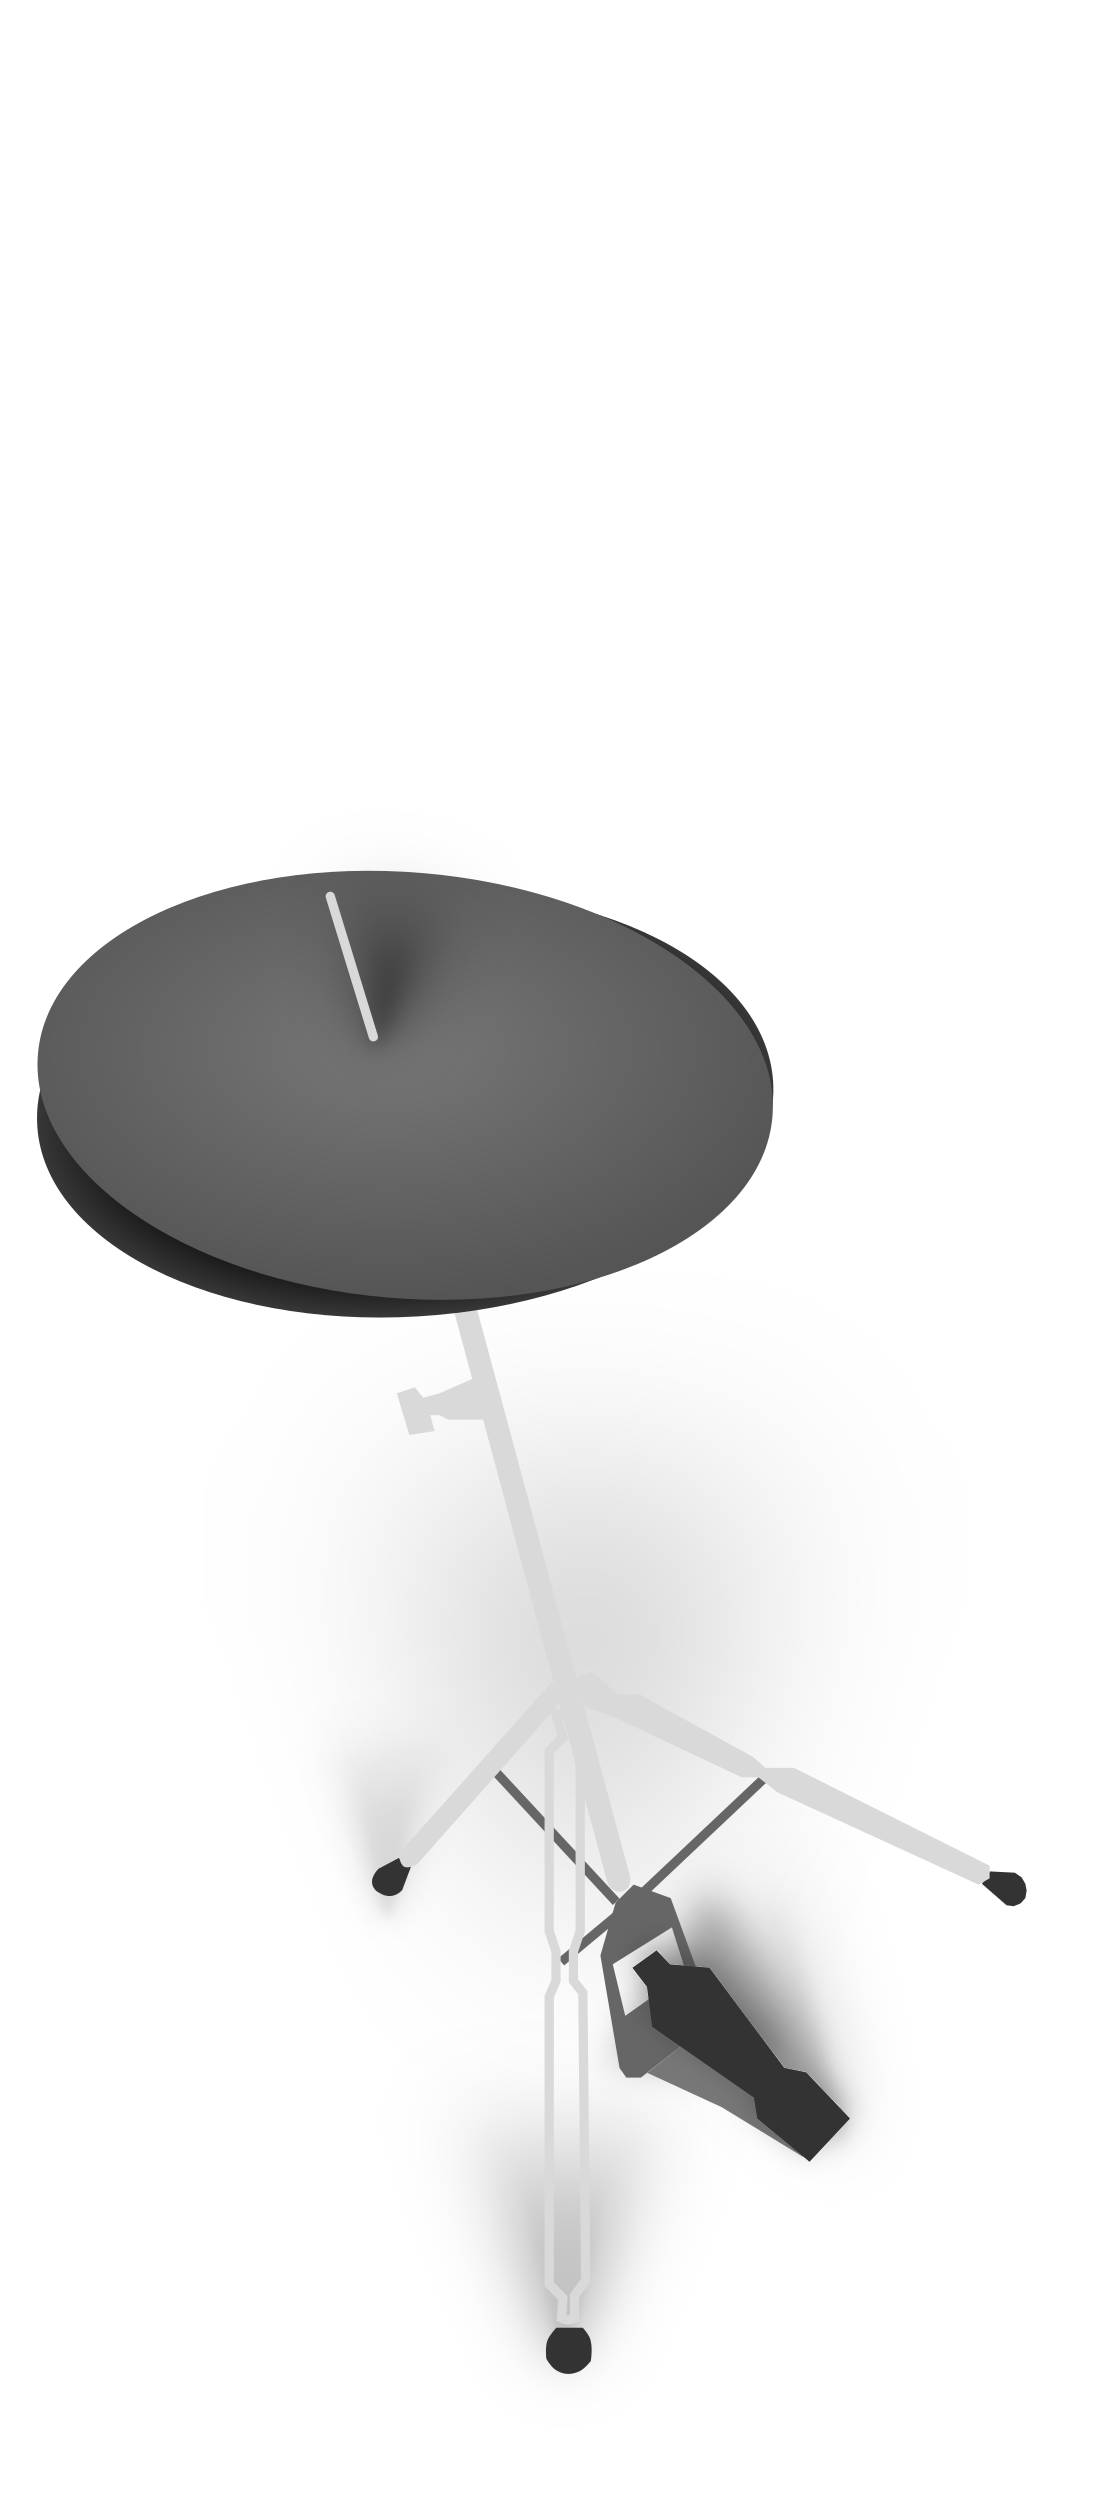
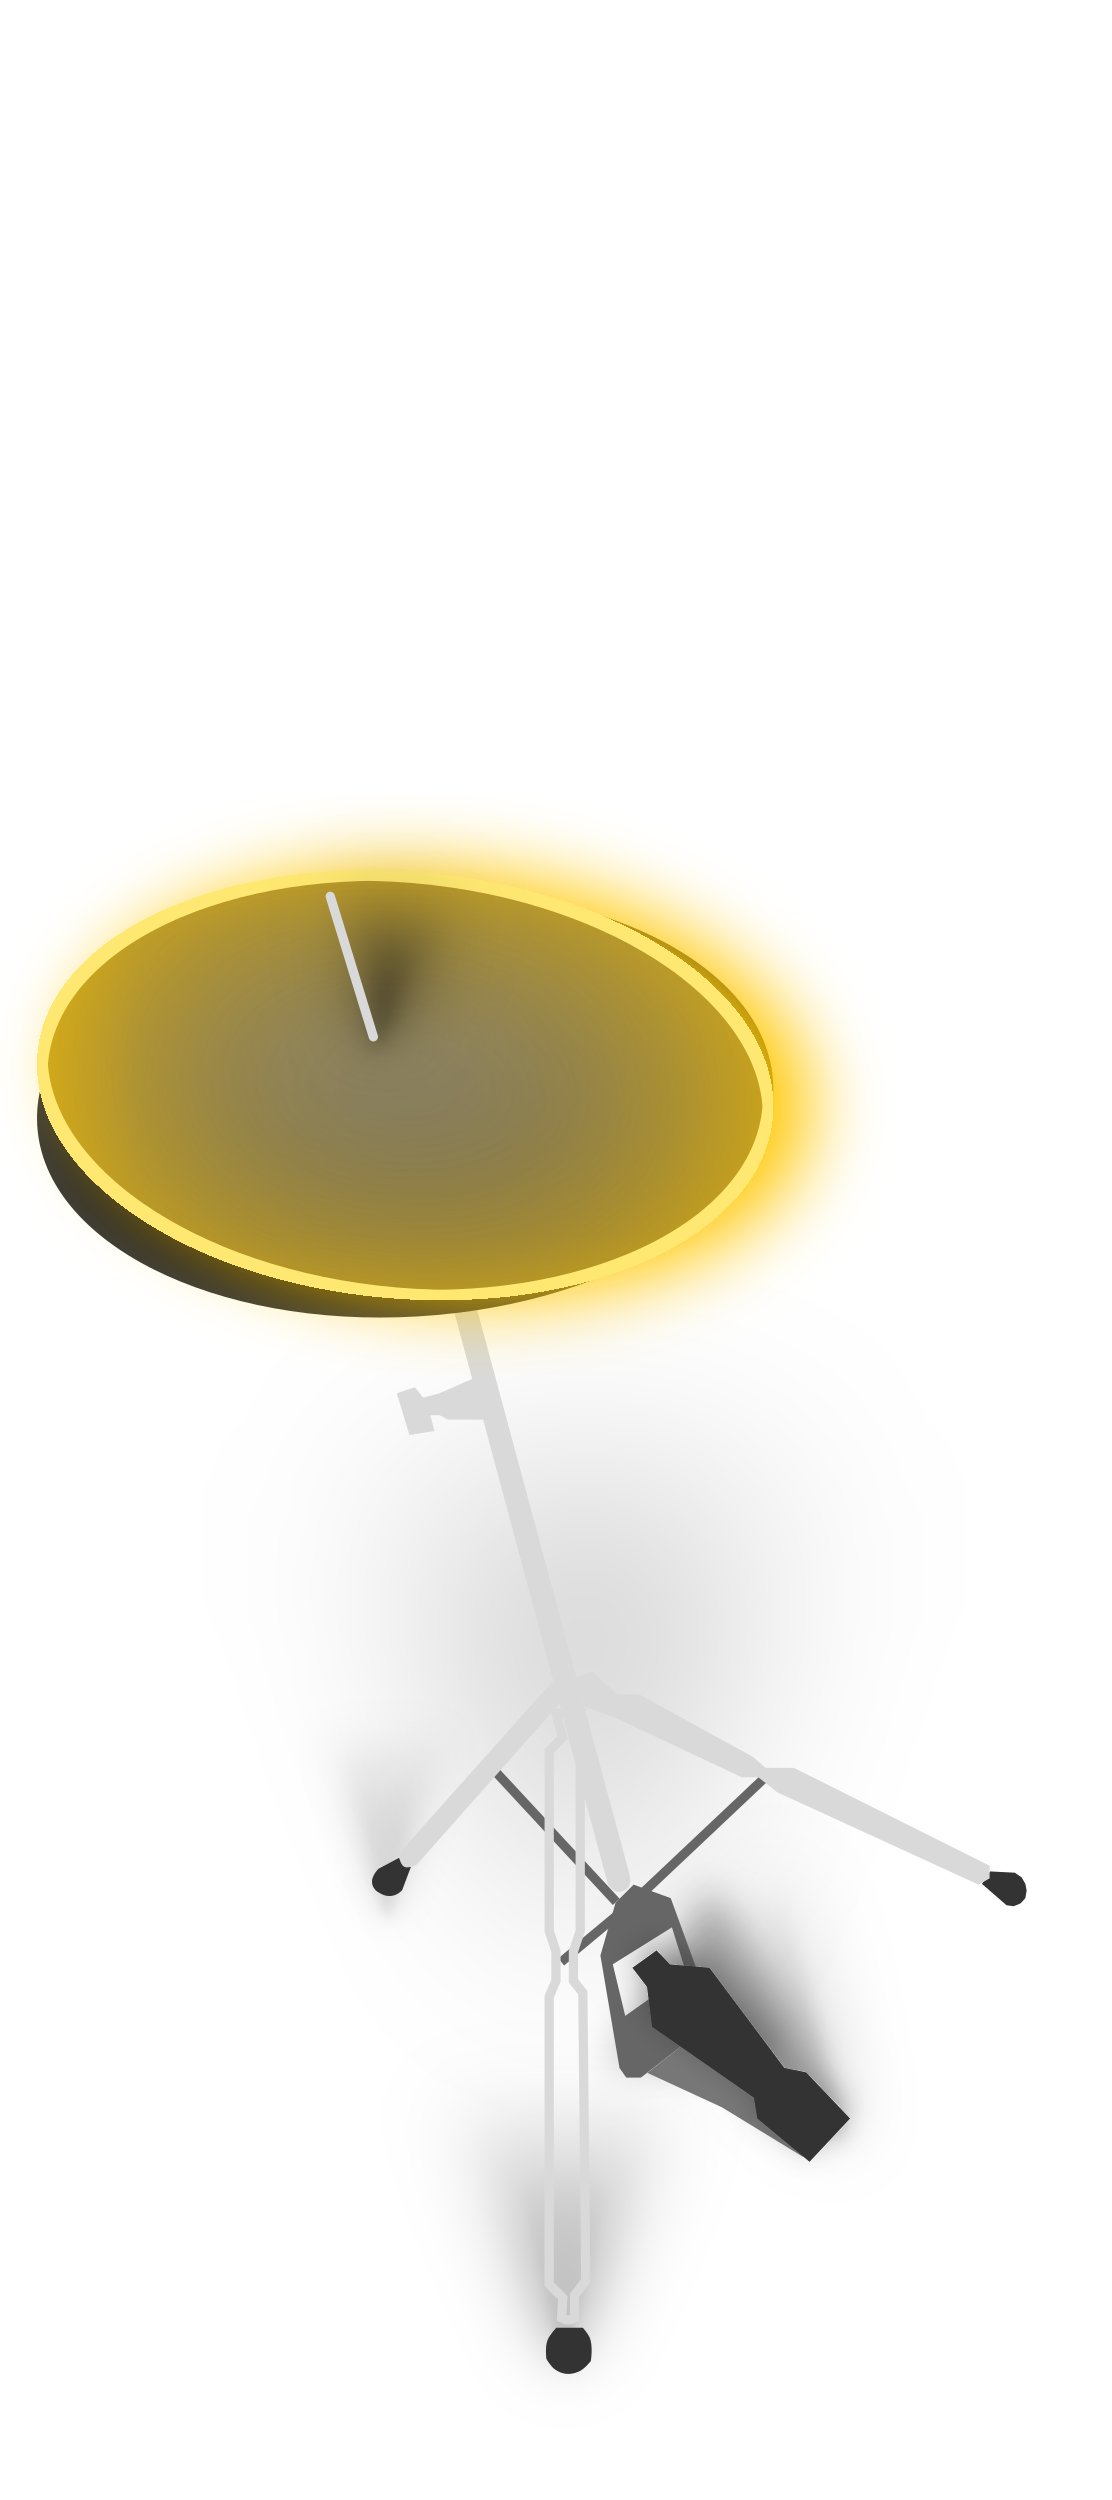
<svg xmlns="http://www.w3.org/2000/svg" width="120" height="270" viewBox="0 0 120 270" fill="none">
  <g filter="url(#filter0_f_1370_146)">
    <path d="M63.447 213.835L42.909 161.624L83.424 161.407L63.447 213.835Z" fill="black" fill-opacity="0.2" />
  </g>
  <g filter="url(#filter1_f_1370_146)">
    <path d="M76.734 203.542L87.532 222.776H65.935L76.734 203.542Z" fill="black" fill-opacity="0.3" />
  </g>
  <g opacity="0.25">
    <g filter="url(#filter2_f_1370_146)">
      <path d="M60.926 255.892L43.986 221.49H77.867L60.926 255.892Z" fill="url(#paint0_radial_1370_146)" />
    </g>
    <g filter="url(#filter3_f_1370_146)">
      <path d="M60.926 255.892L49.867 225.622H71.984L60.926 255.892Z" fill="url(#paint1_radial_1370_146)" />
    </g>
    <g filter="url(#filter4_f_1370_146)">
      <path d="M60.926 255.892L55.53 233.393H66.322L60.926 255.892Z" fill="url(#paint2_radial_1370_146)" />
    </g>
  </g>
  <g opacity="0.25">
    <g filter="url(#filter5_f_1370_146)">
      <path d="M91.122 231.501L63.193 207.615L85.838 195.133L91.122 231.501Z" fill="url(#paint3_radial_1370_146)" />
    </g>
    <g filter="url(#filter6_f_1370_146)">
      <path d="M91.122 231.502L69.119 209.067L83.9 200.919L91.122 231.502Z" fill="url(#paint4_radial_1370_146)" />
    </g>
    <g filter="url(#filter7_f_1370_146)">
      <path d="M91.122 231.501L76.655 213.786L83.868 209.81L91.122 231.501Z" fill="url(#paint5_radial_1370_146)" />
    </g>
  </g>
  <g opacity="0.15">
    <g filter="url(#filter8_f_1370_146)">
      <path d="M41.839 207.334L32.7 183.828H50.978L41.839 207.334Z" fill="url(#paint6_radial_1370_146)" />
    </g>
    <g filter="url(#filter9_f_1370_146)">
      <path d="M41.839 207.334L35.873 186.652H47.805L41.839 207.334Z" fill="url(#paint7_radial_1370_146)" />
    </g>
    <g filter="url(#filter10_f_1370_146)">
      <path d="M41.839 207.334L38.928 191.961H44.75L41.839 207.334Z" fill="url(#paint8_radial_1370_146)" />
    </g>
  </g>
  <line x1="53.305" y1="191.113" x2="66.551" y2="205.4" stroke="#666666" />
  <line x1="68.418" y1="205.376" x2="82.935" y2="191.676" stroke="#666666" />
  <line x1="60.606" y1="211.885" x2="68.441" y2="205.356" stroke="#666666" />
  <path d="M40.868 201.834L43.061 200.662L44.383 201.609L43.437 204.132C43.437 204.132 43.12 204.471 42.812 204.601C42.492 204.737 42.235 204.803 41.89 204.763C41.558 204.725 41.373 204.65 41.079 204.492C40.82 204.354 40.658 204.273 40.478 204.042C40.267 203.771 40.181 203.559 40.177 203.216C40.174 202.932 40.25 202.771 40.37 202.516L40.373 202.51C40.512 202.213 40.868 201.834 40.868 201.834Z" fill="#333333" />
  <path d="M43.057 200.196L59.672 181.59L60.639 183.752L45.049 201.334C45.049 201.334 44.178 201.847 43.683 201.619C43.132 201.365 43.057 200.196 43.057 200.196Z" fill="#D9D9D9" />
  <path d="M59.128 252.751C59.36 252.145 60.089 251.396 60.089 251.396H62.946C62.946 251.396 63.455 251.968 63.66 252.406C64.088 253.322 63.807 254.992 63.807 254.992C63.807 254.992 63.14 255.86 62.527 256.125C61.596 256.526 60.776 256.478 59.941 255.903C59.462 255.573 59.005 254.746 59.005 254.746C59.005 254.746 58.849 253.48 59.128 252.751Z" fill="#333333" />
  <path d="M60.779 187.639L60.045 185.071H62.663L61.931 187.639L62.663 189.106V208.548L61.931 210.748V213.928L62.948 215.218L63.26 246.283L62.047 247.925V250.352C62.047 250.352 61.605 250.567 61.305 250.556C61.039 250.547 60.656 250.352 60.656 250.352L60.779 248.165L59.312 246.697V215.639L60.045 213.928V210.748L59.312 208.548V189.106L60.779 187.639Z" stroke="#D9D9D9" />
  <path d="M109.603 202.251L106.931 202.113L106.051 203.458L108.706 205.768L109.465 205.871C109.689 205.791 110.154 205.616 110.223 205.561C110.292 205.506 110.597 205.159 110.74 204.992L110.878 204.182L110.74 203.458L110.344 202.768L109.603 202.251Z" fill="#333333" />
  <path d="M62.141 181.218L63.93 180.536L66.742 183.007H69.043L81.313 189.739L82.676 190.931H85.744L106.876 201.497V202.861L105.683 203.543L83.954 193.573L81.909 191.954H80.12L66.742 185.648L63.163 184.285L62.141 181.218Z" fill="#D9D9D9" />
  <path fill-rule="evenodd" clip-rule="evenodd" d="M68.428 203.542L72.437 205L77.236 218.121L69.218 224.378H67.638L66.909 223.345L64.844 211.196L66.484 205.486L68.428 203.542ZM67.524 217.714L66.179 212.141L72.568 208.154L74.106 213.054L67.524 217.714Z" fill="#666666" />
  <path d="M77.956 227.584L69.908 223.869L76.315 218.837L90.651 229.224L86.703 232.929L77.956 227.584Z" fill="#777777" />
  <g filter="url(#filter11_d_1370_146)">
    <path d="M70.909 210.636L68.297 212.519L69.876 214.585L70.423 218.897L81.418 226.551L81.782 228.799L87.431 233.476L91.805 228.799L87.067 223.818L84.698 223.332L76.619 212.519L72.367 212.155L70.909 210.636Z" fill="#333333" />
  </g>
  <path d="M51.382 148.754L47.472 150.472L45.695 150.946L44.807 149.82L42.852 150.472L44.214 154.974L46.939 154.559L46.465 152.841H47.472L48.361 153.315H52.448L51.382 148.754Z" fill="#D9D9D9" />
  <path d="M48.211 138.548L65.623 203.394C65.623 203.394 66.244 204.692 67.348 204.216C68.451 203.739 67.974 202.393 67.974 202.393L50.566 137.878L48.211 138.548Z" fill="#D9D9D9" />
  <ellipse cx="43.761" cy="119.214" rx="39.808" ry="23" transform="rotate(-3.38434 43.7608 119.214)" fill="url(#paint9_radial_1370_146)" />
-   <ellipse cx="43.761" cy="117.214" rx="39.808" ry="23" transform="rotate(4.90565 43.7608 117.214)" fill="url(#paint10_radial_1370_146)" />
+   <g filter="url(#filter12_dii_1370_146)">
+     <ellipse cx="43.761" cy="117.214" rx="39.808" ry="23" transform="rotate(4.90565 43.7608 117.214)" fill="url(#paint10_radial_1370_146)" />
+   </g>
  <g opacity="0.5">
-     <g filter="url(#filter12_f_1370_146)">
+     <g filter="url(#filter13_f_1370_146)">
      <path d="M40.52 113.67L35.666 92.299L52.37 95.236L40.52 113.67Z" fill="url(#paint11_radial_1370_146)" />
    </g>
-     <g filter="url(#filter13_f_1370_146)">
+     <g filter="url(#filter14_f_1370_146)">
      <path d="M40.519 113.67L38.146 95.199L49.05 97.116L40.519 113.67Z" fill="url(#paint12_radial_1370_146)" />
    </g>
-     <g filter="url(#filter14_f_1370_146)">
+     <g filter="url(#filter15_f_1370_146)">
      <path d="M40.519 113.67L40.147 100.186L45.468 101.121L40.519 113.67Z" fill="url(#paint13_radial_1370_146)" />
    </g>
  </g>
  <path d="M40.322 111.974L35.667 96.807" stroke="#D9D9D9" stroke-linecap="round" />
  <defs>
    <filter id="filter0_f_1370_146" x="18.909" y="137.407" width="88.514" height="100.428" filterUnits="userSpaceOnUse" color-interpolation-filters="sRGB">
      <feFlood flood-opacity="0" result="BackgroundImageFix" />
      <feBlend mode="normal" in="SourceGraphic" in2="BackgroundImageFix" result="shape" />
      <feGaussianBlur stdDeviation="12" result="effect1_foregroundBlur_1370_146" />
    </filter>
    <filter id="filter1_f_1370_146" x="61.935" y="199.542" width="29.598" height="27.234" filterUnits="userSpaceOnUse" color-interpolation-filters="sRGB">
      <feFlood flood-opacity="0" result="BackgroundImageFix" />
      <feBlend mode="normal" in="SourceGraphic" in2="BackgroundImageFix" result="shape" />
      <feGaussianBlur stdDeviation="2" result="effect1_foregroundBlur_1370_146" />
    </filter>
    <filter id="filter2_f_1370_146" x="35.986" y="213.49" width="49.882" height="50.401" filterUnits="userSpaceOnUse" color-interpolation-filters="sRGB">
      <feFlood flood-opacity="0" result="BackgroundImageFix" />
      <feBlend mode="normal" in="SourceGraphic" in2="BackgroundImageFix" result="shape" />
      <feGaussianBlur stdDeviation="4" result="effect1_foregroundBlur_1370_146" />
    </filter>
    <filter id="filter3_f_1370_146" x="45.867" y="221.622" width="30.117" height="38.27" filterUnits="userSpaceOnUse" color-interpolation-filters="sRGB">
      <feFlood flood-opacity="0" result="BackgroundImageFix" />
      <feBlend mode="normal" in="SourceGraphic" in2="BackgroundImageFix" result="shape" />
      <feGaussianBlur stdDeviation="2" result="effect1_foregroundBlur_1370_146" />
    </filter>
    <filter id="filter4_f_1370_146" x="54.53" y="232.393" width="12.792" height="24.499" filterUnits="userSpaceOnUse" color-interpolation-filters="sRGB">
      <feFlood flood-opacity="0" result="BackgroundImageFix" />
      <feBlend mode="normal" in="SourceGraphic" in2="BackgroundImageFix" result="shape" />
      <feGaussianBlur stdDeviation="0.5" result="effect1_foregroundBlur_1370_146" />
    </filter>
    <filter id="filter5_f_1370_146" x="55.193" y="187.133" width="43.929" height="52.369" filterUnits="userSpaceOnUse" color-interpolation-filters="sRGB">
      <feFlood flood-opacity="0" result="BackgroundImageFix" />
      <feBlend mode="normal" in="SourceGraphic" in2="BackgroundImageFix" result="shape" />
      <feGaussianBlur stdDeviation="4" result="effect1_foregroundBlur_1370_146" />
    </filter>
    <filter id="filter6_f_1370_146" x="67.119" y="198.919" width="26.003" height="34.583" filterUnits="userSpaceOnUse" color-interpolation-filters="sRGB">
      <feFlood flood-opacity="0" result="BackgroundImageFix" />
      <feBlend mode="normal" in="SourceGraphic" in2="BackgroundImageFix" result="shape" />
      <feGaussianBlur stdDeviation="1" result="effect1_foregroundBlur_1370_146" />
    </filter>
    <filter id="filter7_f_1370_146" x="72.655" y="205.81" width="22.468" height="29.692" filterUnits="userSpaceOnUse" color-interpolation-filters="sRGB">
      <feFlood flood-opacity="0" result="BackgroundImageFix" />
      <feBlend mode="normal" in="SourceGraphic" in2="BackgroundImageFix" result="shape" />
      <feGaussianBlur stdDeviation="2" result="effect1_foregroundBlur_1370_146" />
    </filter>
    <filter id="filter8_f_1370_146" x="28.7" y="179.828" width="26.279" height="31.505" filterUnits="userSpaceOnUse" color-interpolation-filters="sRGB">
      <feFlood flood-opacity="0" result="BackgroundImageFix" />
      <feBlend mode="normal" in="SourceGraphic" in2="BackgroundImageFix" result="shape" />
      <feGaussianBlur stdDeviation="2" result="effect1_foregroundBlur_1370_146" />
    </filter>
    <filter id="filter9_f_1370_146" x="33.873" y="184.652" width="15.932" height="24.682" filterUnits="userSpaceOnUse" color-interpolation-filters="sRGB">
      <feFlood flood-opacity="0" result="BackgroundImageFix" />
      <feBlend mode="normal" in="SourceGraphic" in2="BackgroundImageFix" result="shape" />
      <feGaussianBlur stdDeviation="1" result="effect1_foregroundBlur_1370_146" />
    </filter>
    <filter id="filter10_f_1370_146" x="37.928" y="190.961" width="7.822" height="17.373" filterUnits="userSpaceOnUse" color-interpolation-filters="sRGB">
      <feFlood flood-opacity="0" result="BackgroundImageFix" />
      <feBlend mode="normal" in="SourceGraphic" in2="BackgroundImageFix" result="shape" />
      <feGaussianBlur stdDeviation="0.5" result="effect1_foregroundBlur_1370_146" />
    </filter>
    <filter id="filter11_d_1370_146" x="65.297" y="206.636" width="29.508" height="28.84" filterUnits="userSpaceOnUse" color-interpolation-filters="sRGB">
      <feFlood flood-opacity="0" result="BackgroundImageFix" />
      <feColorMatrix in="SourceAlpha" type="matrix" values="0 0 0 0 0 0 0 0 0 0 0 0 0 0 0 0 0 0 127 0" result="hardAlpha" />
      <feOffset dy="-1" />
      <feGaussianBlur stdDeviation="1.5" />
      <feComposite in2="hardAlpha" operator="out" />
      <feColorMatrix type="matrix" values="0 0 0 0 0 0 0 0 0 0 0 0 0 0 0 0 0 0 0.25 0" />
      <feBlend mode="normal" in2="BackgroundImageFix" result="effect1_dropShadow_1370_146" />
      <feBlend mode="normal" in="SourceGraphic" in2="effect1_dropShadow_1370_146" result="shape" />
    </filter>
-     <filter id="filter12_f_1370_146" x="27.666" y="84.299" width="32.704" height="37.371" filterUnits="userSpaceOnUse" color-interpolation-filters="sRGB">
+     <filter id="filter12_dii_1370_146" x="0.049" y="86.044" width="95.424" height="62.341" filterUnits="userSpaceOnUse" color-interpolation-filters="sRGB">
+       <feFlood flood-opacity="0" result="BackgroundImageFix" />
+       <feColorMatrix in="SourceAlpha" type="matrix" values="0 0 0 0 0 0 0 0 0 0 0 0 0 0 0 0 0 0 127 0" result="hardAlpha" />
+       <feOffset dx="4" />
+       <feGaussianBlur stdDeviation="4" />
+       <feComposite in2="hardAlpha" operator="out" />
+       <feColorMatrix type="matrix" values="0 0 0 0 1 0 0 0 0 0.78 0 0 0 0 0 0 0 0 1 0" />
+       <feBlend mode="normal" in2="BackgroundImageFix" result="effect1_dropShadow_1370_146" />
+       <feBlend mode="normal" in="SourceGraphic" in2="effect1_dropShadow_1370_146" result="shape" />
+       <feColorMatrix in="SourceAlpha" type="matrix" values="0 0 0 0 0 0 0 0 0 0 0 0 0 0 0 0 0 0 127 0" result="hardAlpha" />
+       <feOffset />
+       <feGaussianBlur stdDeviation="16" />
+       <feComposite in2="hardAlpha" operator="arithmetic" k2="-1" k3="1" />
+       <feColorMatrix type="matrix" values="0 0 0 0 1 0 0 0 0 0.78 0 0 0 0 0 0 0 0 1 0" />
+       <feBlend mode="normal" in2="shape" result="effect2_innerShadow_1370_146" />
+       <feColorMatrix in="SourceAlpha" type="matrix" values="0 0 0 0 0 0 0 0 0 0 0 0 0 0 0 0 0 0 127 0" result="hardAlpha" />
+       <feMorphology radius="2" operator="erode" in="SourceAlpha" result="effect3_innerShadow_1370_146" />
+       <feOffset />
+       <feComposite in2="hardAlpha" operator="arithmetic" k2="-1" k3="1" />
+       <feColorMatrix type="matrix" values="0 0 0 0 1 0 0 0 0 0.911 0 0 0 0 0.442 0 0 0 1 0" />
+       <feBlend mode="normal" in2="effect2_innerShadow_1370_146" result="effect3_innerShadow_1370_146" />
+     </filter>
+     <filter id="filter13_f_1370_146" x="27.666" y="84.299" width="32.704" height="37.371" filterUnits="userSpaceOnUse" color-interpolation-filters="sRGB">
      <feFlood flood-opacity="0" result="BackgroundImageFix" />
      <feBlend mode="normal" in="SourceGraphic" in2="BackgroundImageFix" result="shape" />
      <feGaussianBlur stdDeviation="4" result="effect1_foregroundBlur_1370_146" />
    </filter>
-     <filter id="filter13_f_1370_146" x="34.146" y="91.199" width="18.904" height="26.471" filterUnits="userSpaceOnUse" color-interpolation-filters="sRGB">
-       <feFlood flood-opacity="0" result="BackgroundImageFix" />
-       <feBlend mode="normal" in="SourceGraphic" in2="BackgroundImageFix" result="shape" />
-       <feGaussianBlur stdDeviation="2" result="effect1_foregroundBlur_1370_146" />
-     </filter>
-     <filter id="filter14_f_1370_146" x="38.147" y="98.186" width="9.321" height="17.484" filterUnits="userSpaceOnUse" color-interpolation-filters="sRGB">
+     <filter id="filter14_f_1370_146" x="34.146" y="91.199" width="18.904" height="26.471" filterUnits="userSpaceOnUse" color-interpolation-filters="sRGB">
+       <feFlood flood-opacity="0" result="BackgroundImageFix" />
+       <feBlend mode="normal" in="SourceGraphic" in2="BackgroundImageFix" result="shape" />
+       <feGaussianBlur stdDeviation="2" result="effect1_foregroundBlur_1370_146" />
+     </filter>
+     <filter id="filter15_f_1370_146" x="38.147" y="98.186" width="9.321" height="17.484" filterUnits="userSpaceOnUse" color-interpolation-filters="sRGB">
      <feFlood flood-opacity="0" result="BackgroundImageFix" />
      <feBlend mode="normal" in="SourceGraphic" in2="BackgroundImageFix" result="shape" />
      <feGaussianBlur stdDeviation="1" result="effect1_foregroundBlur_1370_146" />
    </filter>
    <radialGradient id="paint0_radial_1370_146" cx="0" cy="0" r="1" gradientUnits="userSpaceOnUse" gradientTransform="translate(60.9264 253.675) rotate(-90) scale(43.6522 74.4648)">
      <stop />
      <stop offset="0.708" stop-opacity="0" />
    </radialGradient>
    <radialGradient id="paint1_radial_1370_146" cx="0" cy="0" r="1" gradientUnits="userSpaceOnUse" gradientTransform="translate(60.9259 253.941) rotate(-90) scale(38.4092 48.6084)">
      <stop />
      <stop offset="0.708" stop-opacity="0" />
    </radialGradient>
    <radialGradient id="paint2_radial_1370_146" cx="0" cy="0" r="1" gradientUnits="userSpaceOnUse" gradientTransform="translate(60.9263 254.442) rotate(-90) scale(28.549 23.7191)">
      <stop />
      <stop offset="0.708" stop-opacity="0" />
    </radialGradient>
    <radialGradient id="paint3_radial_1370_146" cx="0" cy="0" r="1" gradientUnits="userSpaceOnUse" gradientTransform="translate(90.0525 229.56) rotate(-118.865) scale(43.6522 56.8281)">
      <stop />
      <stop offset="0.708" stop-opacity="0" />
    </radialGradient>
    <radialGradient id="paint4_radial_1370_146" cx="0" cy="0" r="1" gradientUnits="userSpaceOnUse" gradientTransform="translate(90.1806 229.794) rotate(-118.865) scale(38.4092 37.0956)">
      <stop />
      <stop offset="0.708" stop-opacity="0" />
    </radialGradient>
    <radialGradient id="paint5_radial_1370_146" cx="0" cy="0" r="1" gradientUnits="userSpaceOnUse" gradientTransform="translate(90.4226 230.232) rotate(-118.865) scale(28.549 18.1013)">
      <stop />
      <stop offset="0.708" stop-opacity="0" />
    </radialGradient>
    <radialGradient id="paint6_radial_1370_146" cx="0" cy="0" r="1" gradientUnits="userSpaceOnUse" gradientTransform="translate(41.839 205.819) rotate(-90) scale(29.8261 40.1722)">
      <stop />
      <stop offset="0.708" stop-opacity="0" />
    </radialGradient>
    <radialGradient id="paint7_radial_1370_146" cx="0" cy="0" r="1" gradientUnits="userSpaceOnUse" gradientTransform="translate(41.8389 206.001) rotate(-90) scale(26.2437 26.2232)">
      <stop />
      <stop offset="0.708" stop-opacity="0" />
    </radialGradient>
-     <radialGradient id="paint8_radial_1370_146" cx="0" cy="0" r="1" gradientUnits="userSpaceOnUse" gradientTransform="translate(41.8387 206.343) rotate(-90) scale(19.5065 12.796)">
+     <radialGradient id="paint8_radial_1370_146" cx="0" cy="0" r="1" gradientUnits="userSpaceOnUse" gradientTransform="translate(41.8388 206.343) rotate(-90) scale(19.5065 12.796)">
      <stop />
      <stop offset="0.708" stop-opacity="0" />
    </radialGradient>
    <radialGradient id="paint9_radial_1370_146" cx="0" cy="0" r="1" gradientUnits="userSpaceOnUse" gradientTransform="translate(43.7608 119.214) rotate(90) scale(23 39.808)">
      <stop offset="0.714" />
      <stop offset="1" stop-color="#383838" />
    </radialGradient>
    <radialGradient id="paint10_radial_1370_146" cx="0" cy="0" r="1" gradientUnits="userSpaceOnUse" gradientTransform="translate(41.5142 113.488) rotate(85.1952) scale(26.8206 46.4206)">
      <stop stop-color="#777777" />
      <stop offset="1" stop-color="#555555" />
    </radialGradient>
    <radialGradient id="paint11_radial_1370_146" cx="0" cy="0" r="1" gradientUnits="userSpaceOnUse" gradientTransform="translate(40.7449 112.387) rotate(-80.0293) scale(25.6416 37.2745)">
      <stop />
      <stop offset="0.708" stop-opacity="0" />
    </radialGradient>
    <radialGradient id="paint12_radial_1370_146" cx="0" cy="0" r="1" gradientUnits="userSpaceOnUse" gradientTransform="translate(40.7176 112.541) rotate(-80.0293) scale(22.5618 24.3316)">
      <stop />
      <stop offset="0.708" stop-opacity="0" />
    </radialGradient>
    <radialGradient id="paint13_radial_1370_146" cx="0" cy="0" r="1" gradientUnits="userSpaceOnUse" gradientTransform="translate(40.6669 112.831) rotate(-80.0293) scale(16.7698 11.873)">
      <stop />
      <stop offset="0.708" stop-opacity="0" />
    </radialGradient>
  </defs>
</svg>
